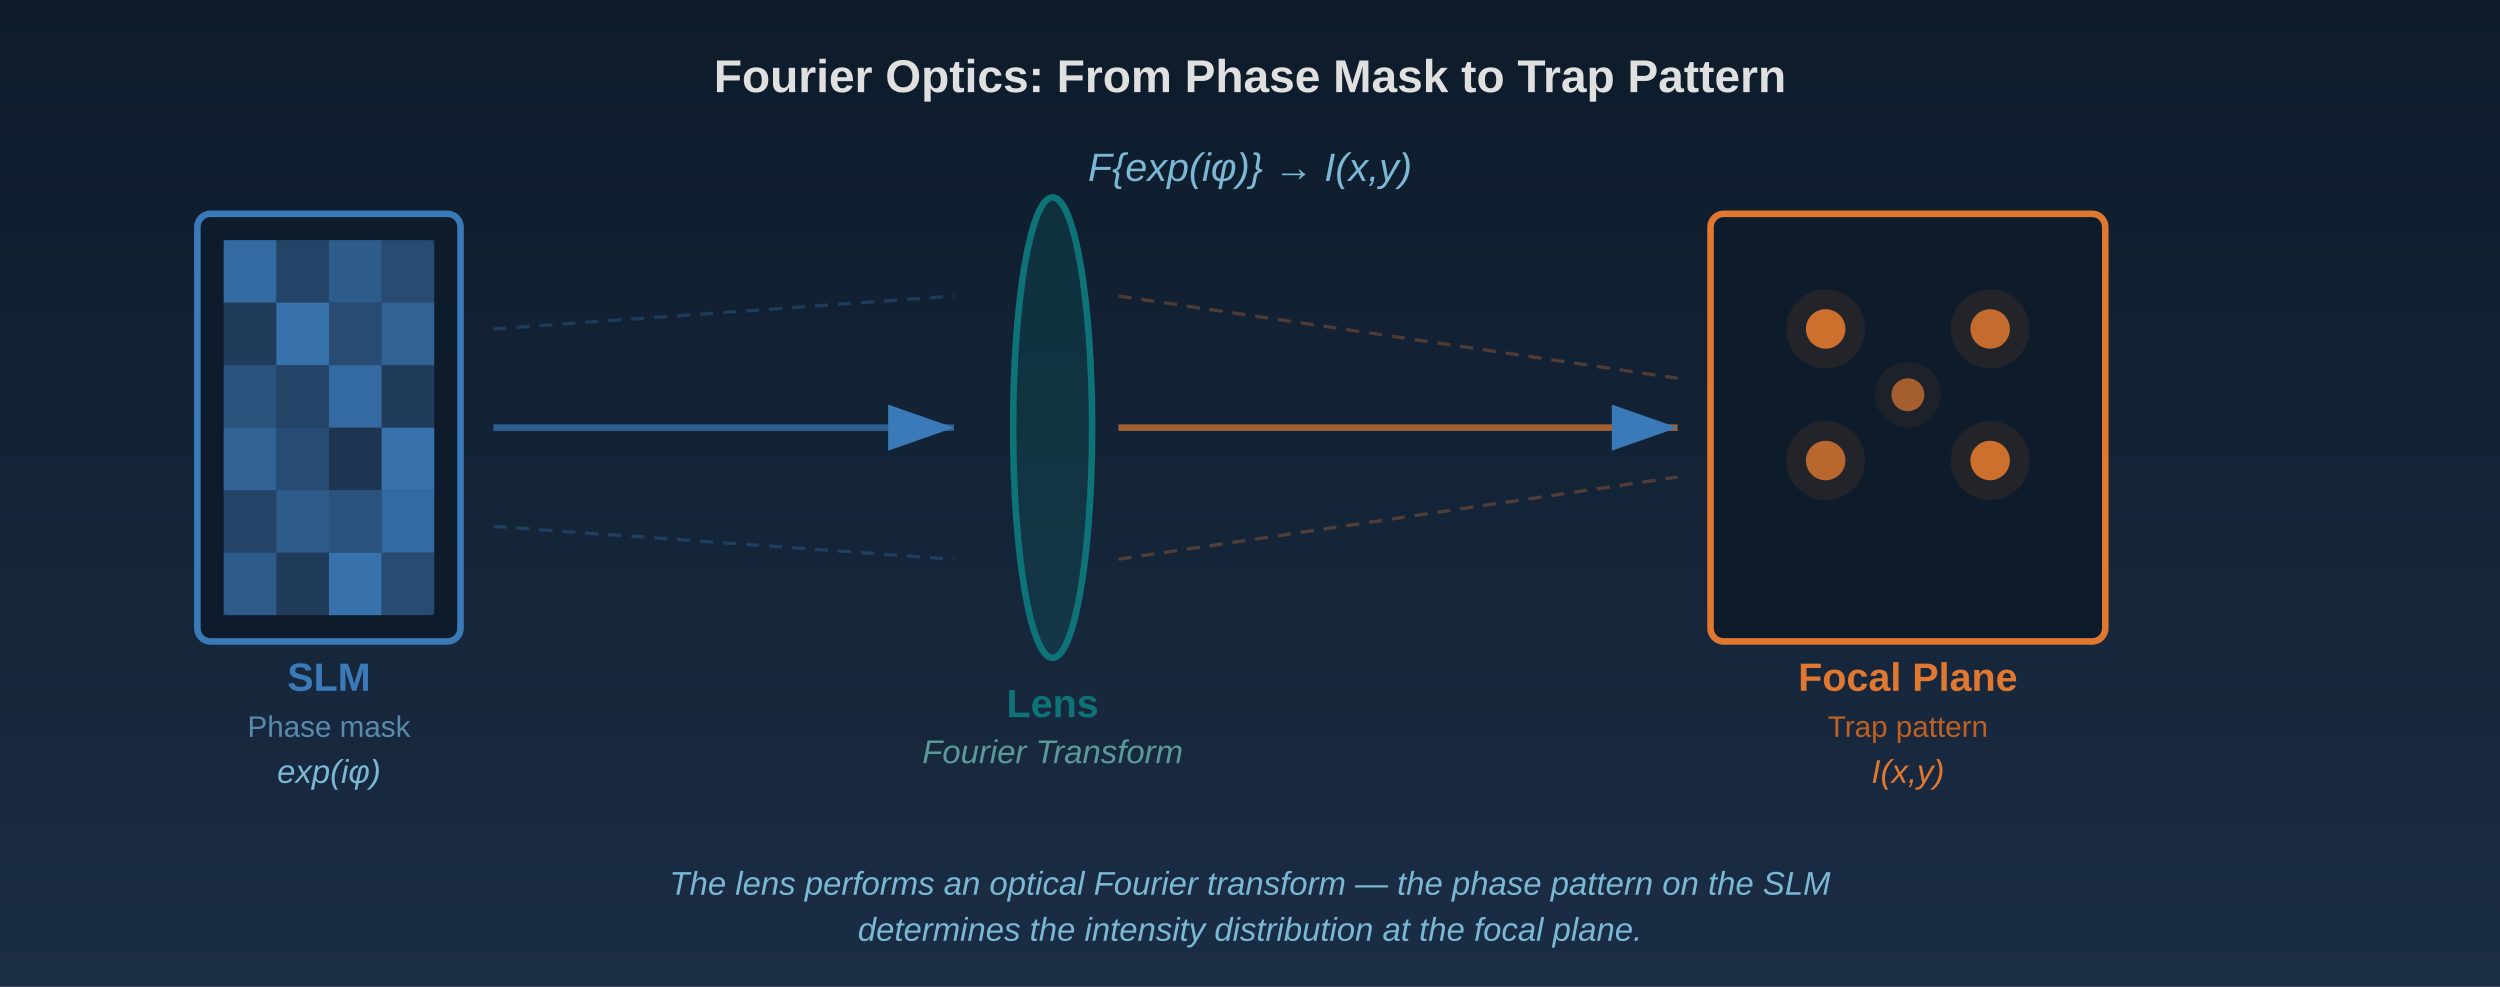
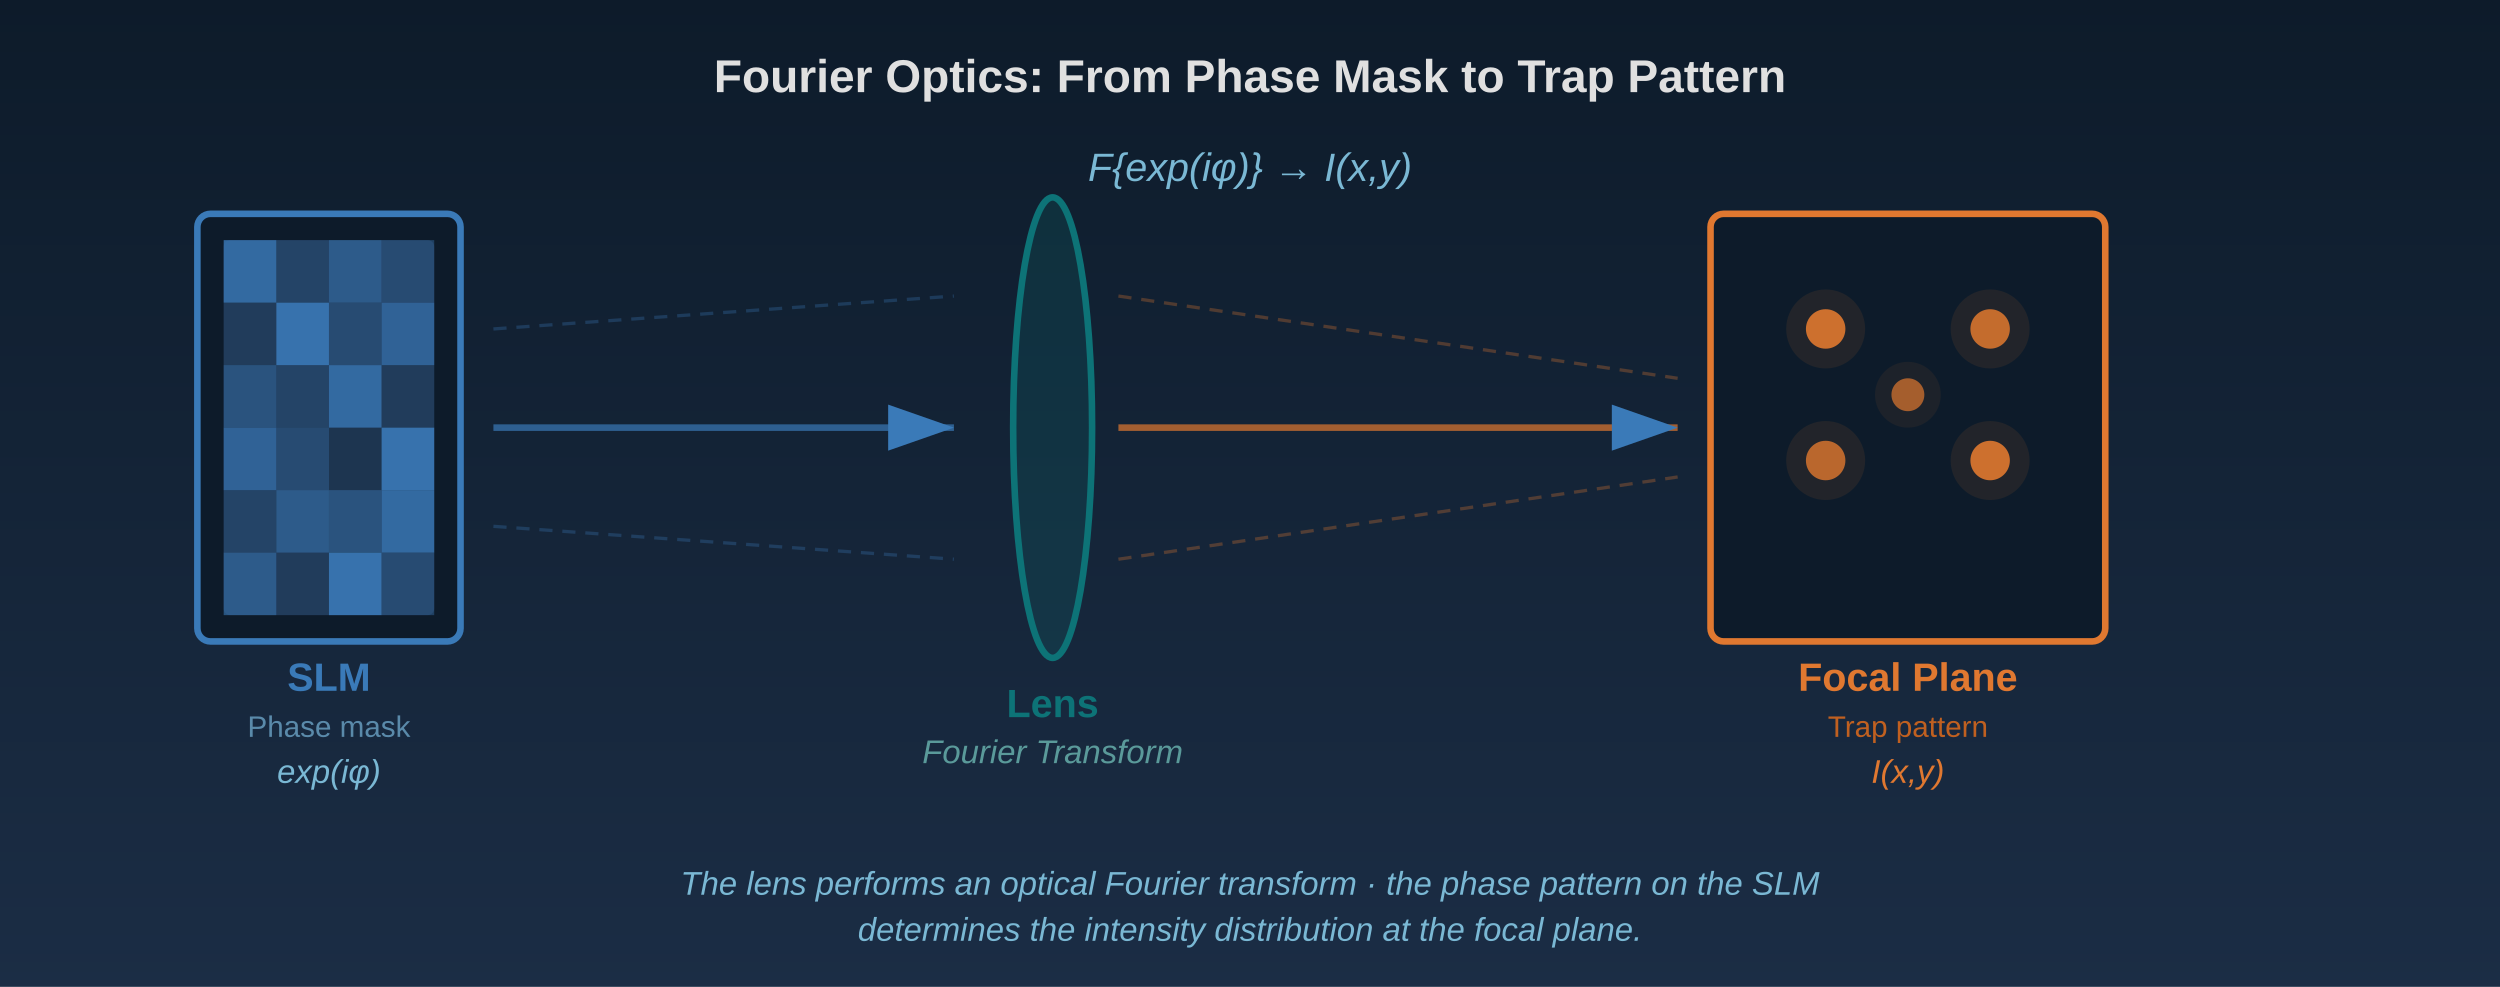
<svg xmlns="http://www.w3.org/2000/svg" width="760" height="300" viewBox="0 0 760 300">
  <defs>
    <linearGradient id="bg" x1="0" y1="0" x2="0" y2="1">
      <stop offset="0%" style="stop-color:#0d1b2a" />
      <stop offset="100%" style="stop-color:#1b2d45" />
    </linearGradient>
    <marker id="fArr" markerWidth="10" markerHeight="7" refX="10" refY="3.5" orient="auto">
      <polygon points="0 0,10 3.5,0 7" style="fill:#3a7ab8" />
    </marker>
    <linearGradient id="beamGrad" x1="0" y1="0" x2="1" y2="0">
      <stop offset="0%" style="stop-color:#3a7ab8;stop-opacity:0.6" />
      <stop offset="50%" style="stop-color:#0d7377;stop-opacity:0.3" />
      <stop offset="100%" style="stop-color:#e07830;stop-opacity:0.6" />
    </linearGradient>
  </defs>
  <rect width="760" height="300" style="fill:url(#bg)" />
  <text x="380" y="28" style="font-family:Arial,sans-serif;font-size:14px;fill:#e0e0e0;text-anchor:middle;font-weight:bold">Fourier Optics: From Phase Mask to Trap Pattern</text>
  <rect x="60" y="65" width="80" height="130" rx="4" style="fill:#0d1b2a;stroke:#3a7ab8;stroke-width:2" />
  <rect x="68" y="73" width="64" height="114" rx="2" style="fill:#1b2d45" />
  <rect x="68" y="73" width="16" height="19" style="fill:#3a7ab8;fill-opacity:0.8" />
  <rect x="84" y="73" width="16" height="19" style="fill:#3a7ab8;fill-opacity:0.3" />
  <rect x="100" y="73" width="16" height="19" style="fill:#3a7ab8;fill-opacity:0.6" />
  <rect x="116" y="73" width="16" height="19" style="fill:#3a7ab8;fill-opacity:0.4" />
  <rect x="68" y="92" width="16" height="19" style="fill:#3a7ab8;fill-opacity:0.2" />
  <rect x="84" y="92" width="16" height="19" style="fill:#3a7ab8;fill-opacity:0.9" />
  <rect x="100" y="92" width="16" height="19" style="fill:#3a7ab8;fill-opacity:0.4" />
  <rect x="116" y="92" width="16" height="19" style="fill:#3a7ab8;fill-opacity:0.7" />
  <rect x="68" y="111" width="16" height="19" style="fill:#3a7ab8;fill-opacity:0.5" />
  <rect x="84" y="111" width="16" height="19" style="fill:#3a7ab8;fill-opacity:0.3" />
  <rect x="100" y="111" width="16" height="19" style="fill:#3a7ab8;fill-opacity:0.8" />
  <rect x="116" y="111" width="16" height="19" style="fill:#3a7ab8;fill-opacity:0.2" />
  <rect x="68" y="130" width="16" height="19" style="fill:#3a7ab8;fill-opacity:0.7" />
  <rect x="84" y="130" width="16" height="19" style="fill:#3a7ab8;fill-opacity:0.4" />
  <rect x="100" y="130" width="16" height="19" style="fill:#3a7ab8;fill-opacity:0.1" />
  <rect x="116" y="130" width="16" height="19" style="fill:#3a7ab8;fill-opacity:0.9" />
  <rect x="68" y="149" width="16" height="19" style="fill:#3a7ab8;fill-opacity:0.3" />
  <rect x="84" y="149" width="16" height="19" style="fill:#3a7ab8;fill-opacity:0.6" />
  <rect x="100" y="149" width="16" height="19" style="fill:#3a7ab8;fill-opacity:0.5" />
  <rect x="116" y="149" width="16" height="19" style="fill:#3a7ab8;fill-opacity:0.8" />
  <rect x="68" y="168" width="16" height="19" style="fill:#3a7ab8;fill-opacity:0.6" />
  <rect x="84" y="168" width="16" height="19" style="fill:#3a7ab8;fill-opacity:0.2" />
  <rect x="100" y="168" width="16" height="19" style="fill:#3a7ab8;fill-opacity:0.9" />
  <rect x="116" y="168" width="16" height="19" style="fill:#3a7ab8;fill-opacity:0.4" />
  <text x="100" y="210" style="font-family:Arial,sans-serif;font-size:12px;fill:#3a7ab8;text-anchor:middle;font-weight:bold">SLM</text>
  <text x="100" y="224" style="font-family:Arial,sans-serif;font-size:9px;fill:#5a8aaa;text-anchor:middle">Phase mask</text>
  <text x="100" y="238" style="font-family:Arial,sans-serif;font-size:10px;fill:#7ab8d4;text-anchor:middle;font-style:italic">exp(iφ)</text>
  <line x1="150" y1="130" x2="290" y2="130" style="stroke:#3a7ab8;stroke-width:2;marker-end:url(#fArr);stroke-opacity:0.7" />
  <line x1="150" y1="100" x2="290" y2="90" style="stroke:#3a7ab8;stroke-width:1;stroke-opacity:0.3;stroke-dasharray:4,3" />
  <line x1="150" y1="160" x2="290" y2="170" style="stroke:#3a7ab8;stroke-width:1;stroke-opacity:0.3;stroke-dasharray:4,3" />
  <ellipse cx="320" cy="130" rx="12" ry="70" style="fill:#0d7377;fill-opacity:0.2;stroke:#0d7377;stroke-width:2" />
  <text x="320" y="218" style="font-family:Arial,sans-serif;font-size:12px;fill:#0d7377;text-anchor:middle;font-weight:bold">Lens</text>
  <text x="320" y="232" style="font-family:Arial,sans-serif;font-size:10px;fill:#5a9a9a;text-anchor:middle;font-style:italic">Fourier Transform</text>
  <line x1="340" y1="130" x2="510" y2="130" style="stroke:#e07830;stroke-width:2;marker-end:url(#fArr);stroke-opacity:0.7" />
  <line x1="340" y1="90" x2="510" y2="115" style="stroke:#e07830;stroke-width:1;stroke-opacity:0.3;stroke-dasharray:4,3" />
  <line x1="340" y1="170" x2="510" y2="145" style="stroke:#e07830;stroke-width:1;stroke-opacity:0.3;stroke-dasharray:4,3" />
  <rect x="520" y="65" width="120" height="130" rx="4" style="fill:#0d1b2a;stroke:#e07830;stroke-width:2" />
  <circle cx="555" cy="100" r="6" style="fill:#e07830;fill-opacity:0.9" />
  <circle cx="605" cy="100" r="6" style="fill:#e07830;fill-opacity:0.85" />
  <circle cx="555" cy="140" r="6" style="fill:#e07830;fill-opacity:0.8" />
  <circle cx="605" cy="140" r="6" style="fill:#e07830;fill-opacity:0.9" />
  <circle cx="580" cy="120" r="5" style="fill:#e07830;fill-opacity:0.7" />
  <circle cx="555" cy="100" r="12" style="fill:#e07830;fill-opacity:0.1" />
  <circle cx="605" cy="100" r="12" style="fill:#e07830;fill-opacity:0.1" />
  <circle cx="555" cy="140" r="12" style="fill:#e07830;fill-opacity:0.1" />
  <circle cx="605" cy="140" r="12" style="fill:#e07830;fill-opacity:0.1" />
  <circle cx="580" cy="120" r="10" style="fill:#e07830;fill-opacity:0.08" />
  <text x="580" y="210" style="font-family:Arial,sans-serif;font-size:12px;fill:#e07830;text-anchor:middle;font-weight:bold">Focal Plane</text>
  <text x="580" y="224" style="font-family:Arial,sans-serif;font-size:9px;fill:#c06020;text-anchor:middle">Trap pattern</text>
  <text x="580" y="238" style="font-family:Arial,sans-serif;font-size:10px;fill:#e07830;text-anchor:middle;font-style:italic">I(x,y)</text>
  <text x="380" y="55" style="font-family:Arial,sans-serif;font-size:12px;fill:#7ab8d4;text-anchor:middle;font-style:italic">F{exp(iφ)} → I(x,y)</text>
-   <text x="380" y="272" style="font-family:Arial,sans-serif;font-size:10px;fill:#7ab8d4;text-anchor:middle;font-style:italic">The lens performs an optical Fourier transform — the phase pattern on the SLM</text>
+   <text x="380" y="272" style="font-family:Arial,sans-serif;font-size:10px;fill:#7ab8d4;text-anchor:middle;font-style:italic">The lens performs an optical Fourier transform · the phase pattern on the SLM</text>
  <text x="380" y="286" style="font-family:Arial,sans-serif;font-size:10px;fill:#7ab8d4;text-anchor:middle;font-style:italic">determines the intensity distribution at the focal plane.</text>
</svg>
